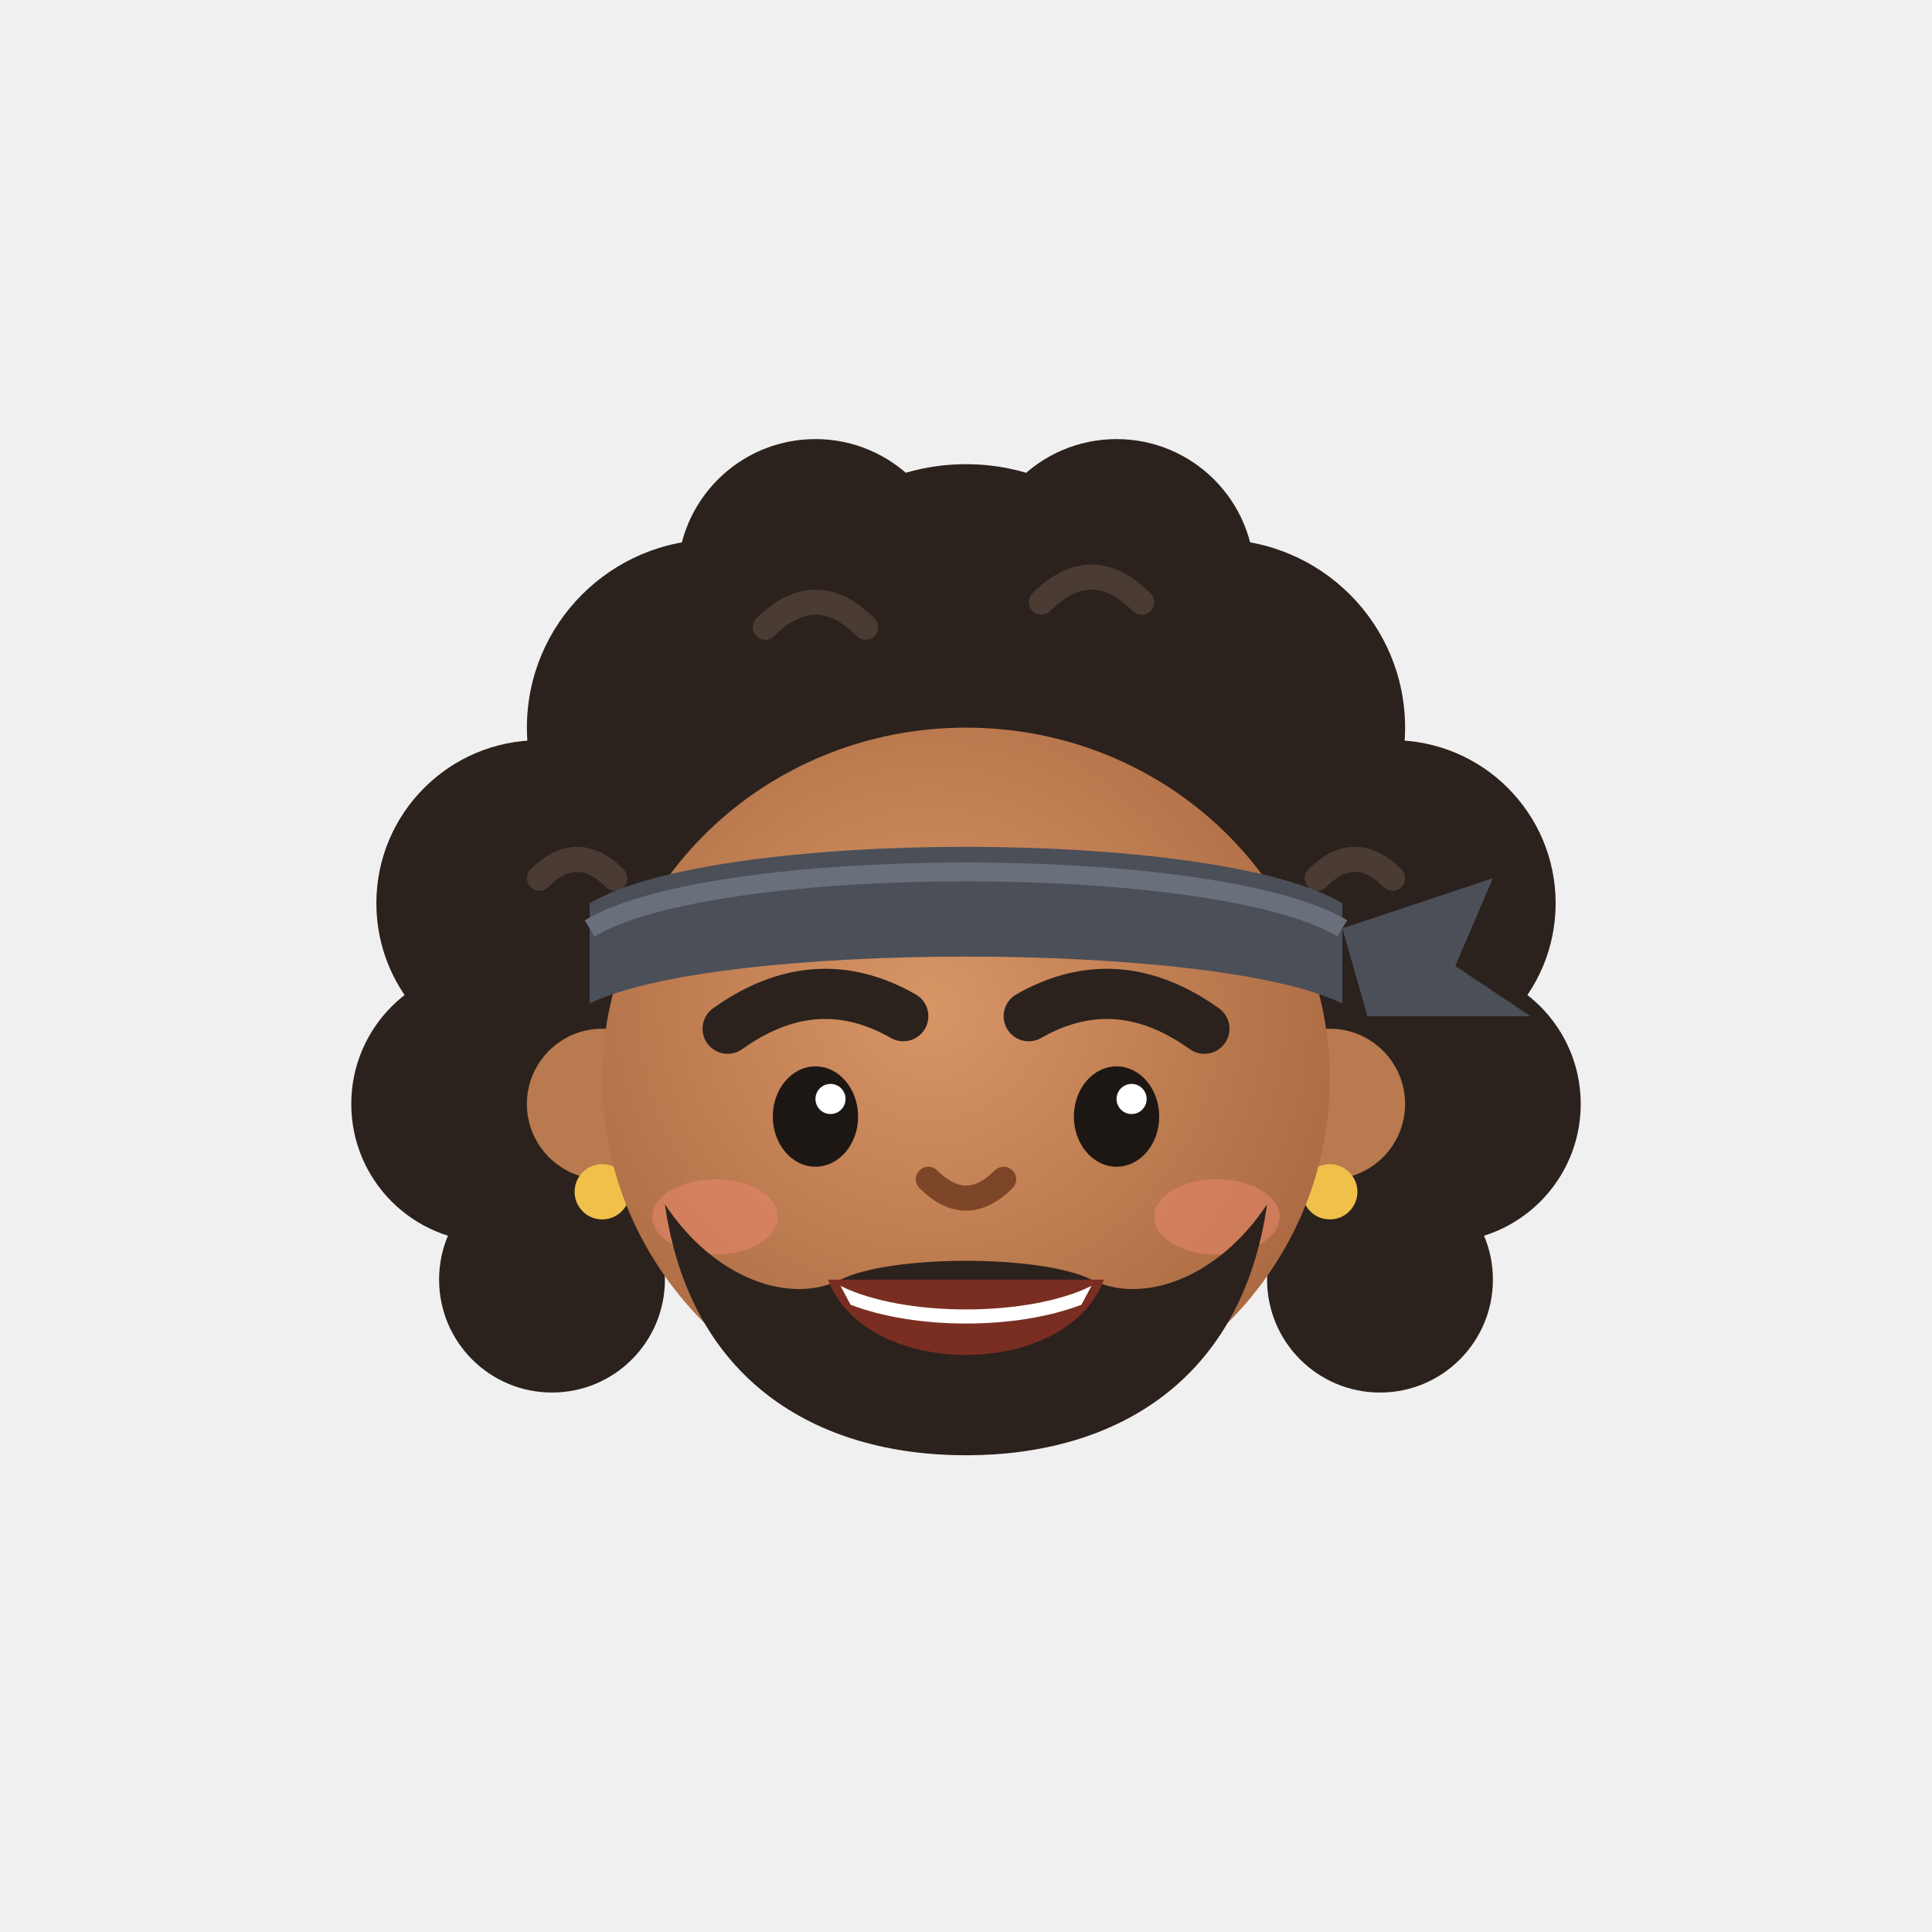
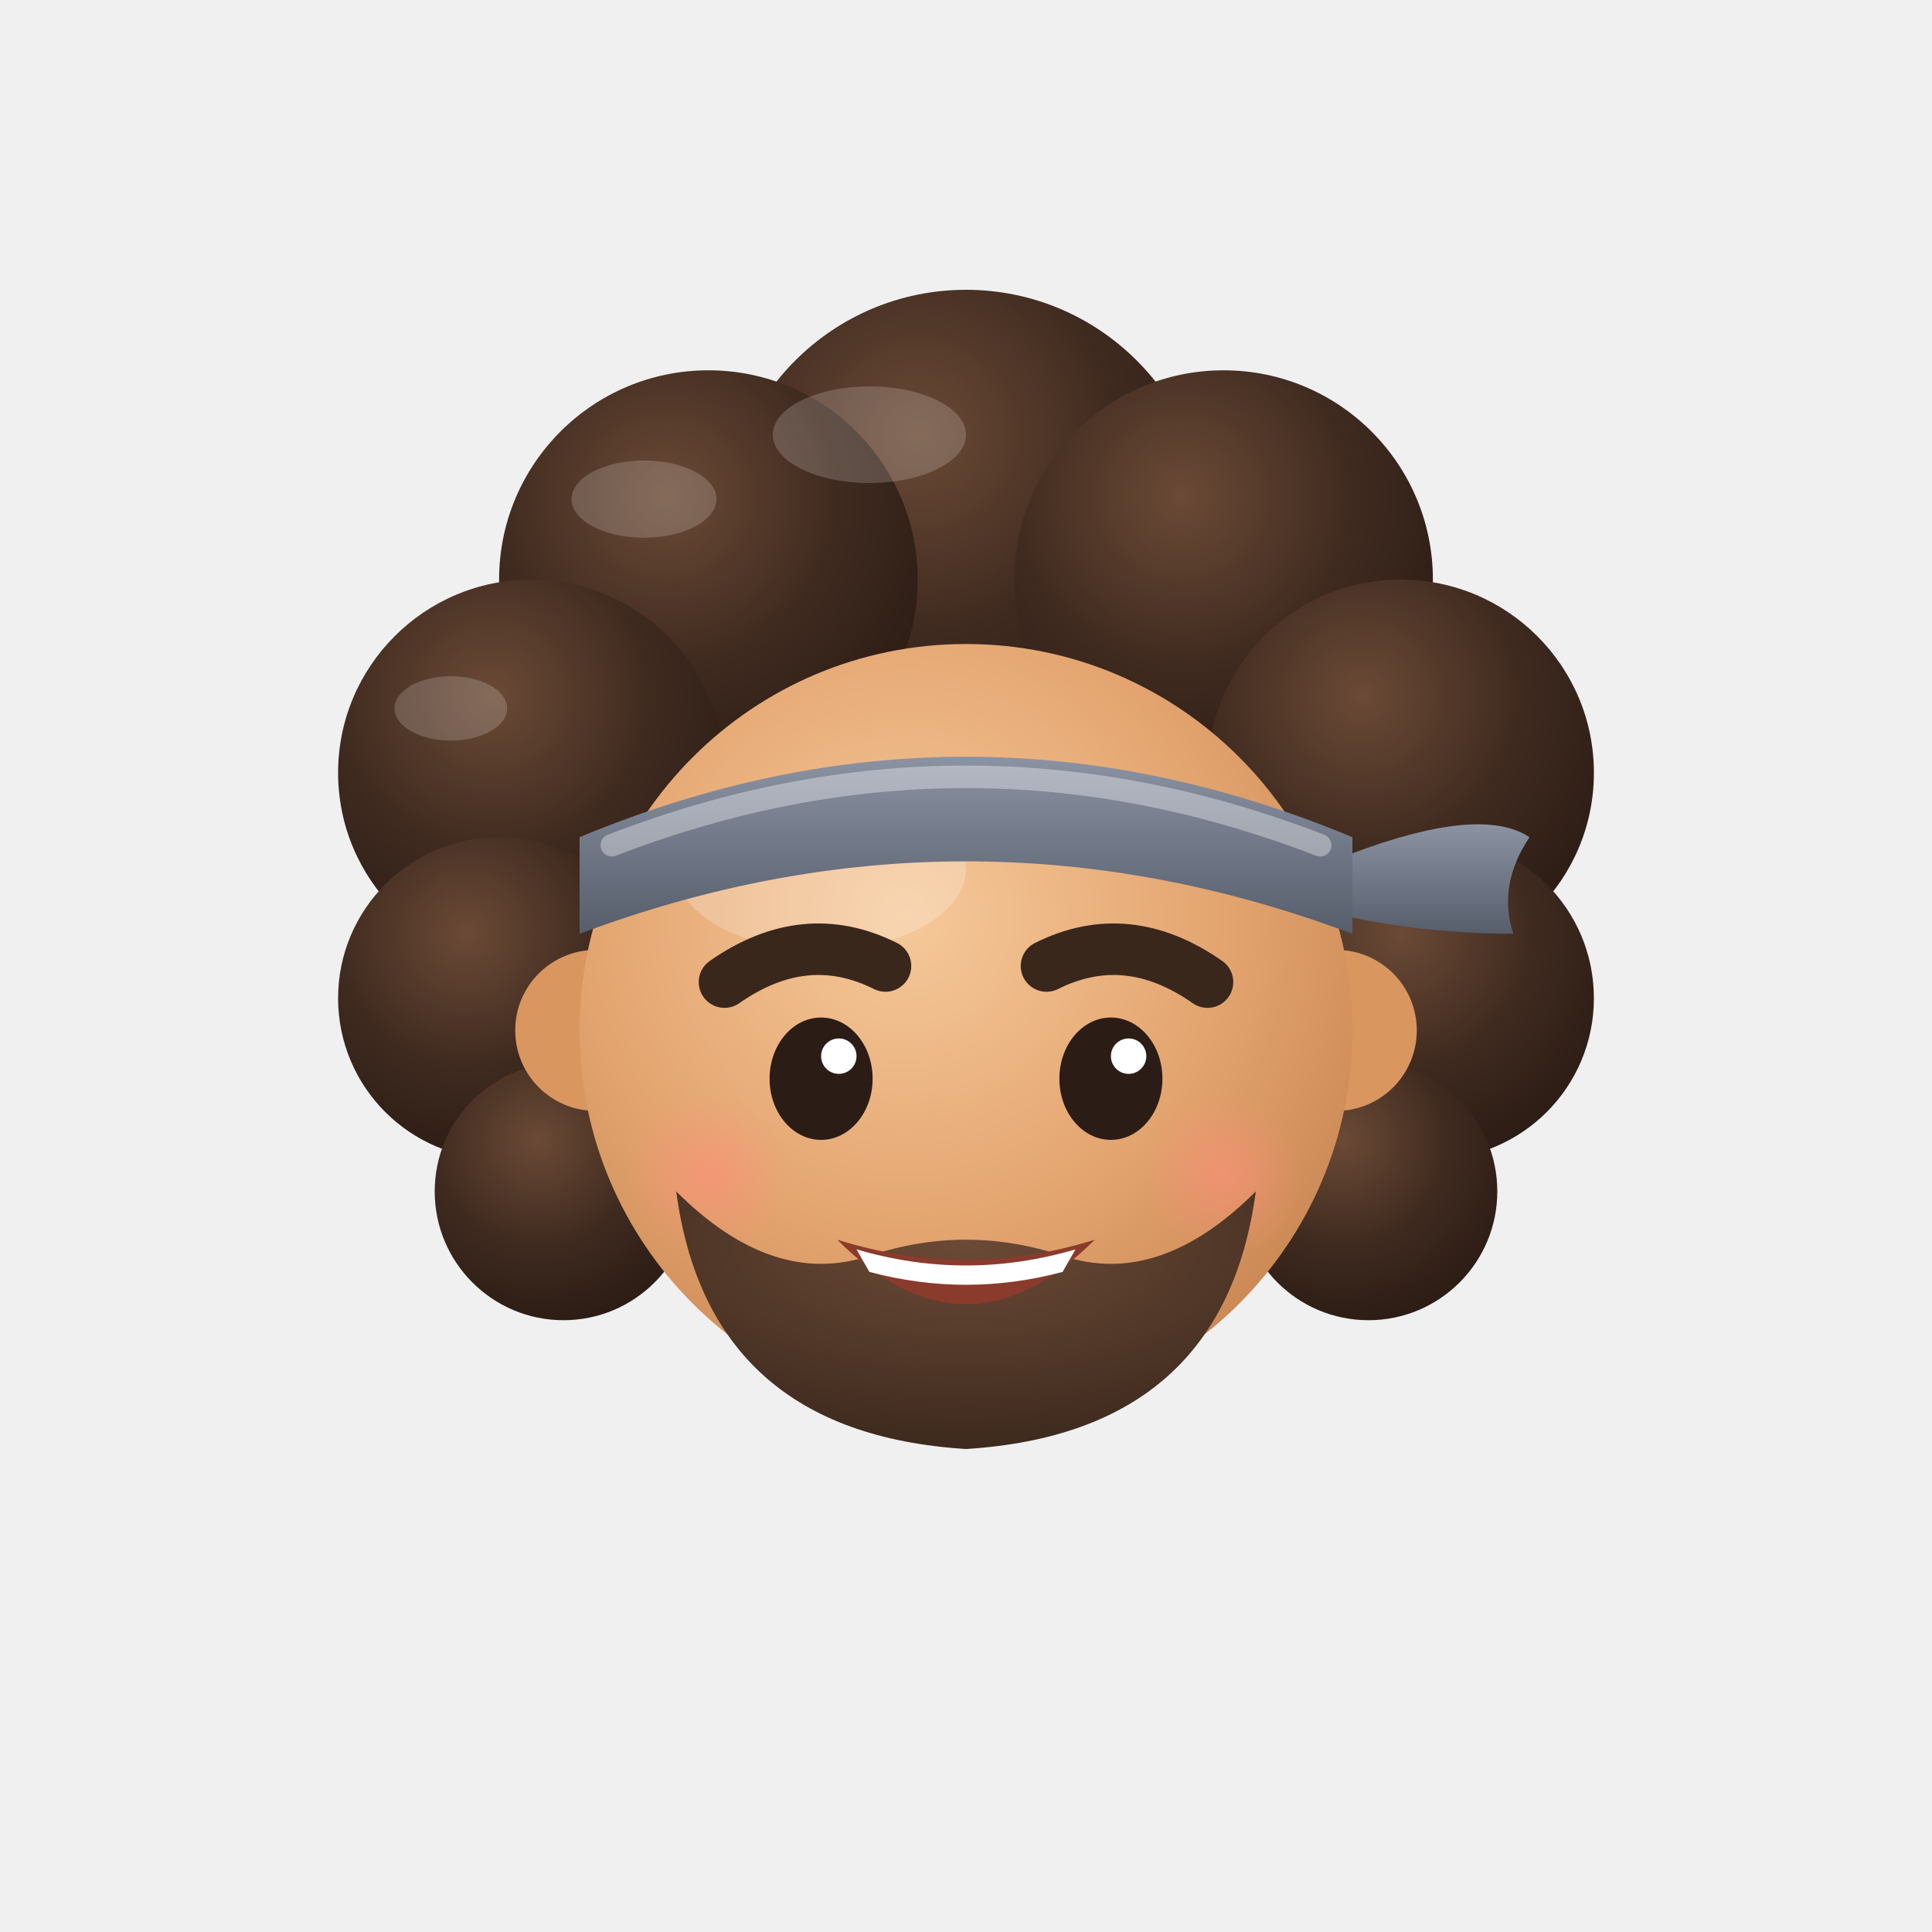
- <svg xmlns="http://www.w3.org/2000/svg" viewBox="-17 -30 154 154">
+ <svg xmlns="http://www.w3.org/2000/svg" viewBox="0 0 120 120">
  <defs>
-     <radialGradient id="skin" cx="45%" cy="40%" r="65%">
-       <stop offset="0" stop-color="#d89566" />
-       <stop offset="1" stop-color="#a8673f" />
+     <radialGradient id="hair" cx="40%" cy="30%" r="75%">
+       <stop offset="0" stop-color="#6b4a36" />
+       <stop offset="0.55" stop-color="#3f2a1f" />
+       <stop offset="1" stop-color="#2a1b14" />
+     </radialGradient>
+     <radialGradient id="face" cx="42%" cy="35%" r="70%">
+       <stop offset="0" stop-color="#f6c99a" />
+       <stop offset="0.6" stop-color="#e3a46f" />
+       <stop offset="1" stop-color="#c98653" />
+     </radialGradient>
+     <linearGradient id="band" x1="0" y1="0" x2="0" y2="1">
+       <stop offset="0" stop-color="#8b93a3" />
+       <stop offset="1" stop-color="#565d6b" />
+     </linearGradient>
+     <radialGradient id="beard" cx="50%" cy="20%" r="85%">
+       <stop offset="0" stop-color="#6b4a36" />
+       <stop offset="1" stop-color="#3a271c" />
+     </radialGradient>
+     <radialGradient id="cheek" cx="50%" cy="50%" r="50%">
+       <stop offset="0" stop-color="#ff8f7a" stop-opacity="0.6" />
+       <stop offset="1" stop-color="#ff8f7a" stop-opacity="0" />
    </radialGradient>
  </defs>
-   <g fill="#2b221d">
-     <circle cx="60" cy="24" r="17" />
-     <circle cx="40" cy="28" r="15" />
-     <circle cx="80" cy="28" r="15" />
-     <circle cx="26" cy="42" r="13" />
-     <circle cx="94" cy="42" r="13" />
-     <circle cx="22" cy="58" r="11" />
-     <circle cx="98" cy="58" r="11" />
-     <circle cx="27" cy="72" r="9" />
-     <circle cx="93" cy="72" r="9" />
-     <circle cx="48" cy="16" r="11" />
-     <circle cx="72" cy="16" r="11" />
+   <g fill="url(#hair)">
+     <circle cx="60" cy="33" r="15" />
+     <circle cx="44" cy="36" r="13" />
+     <circle cx="76" cy="36" r="13" />
+     <circle cx="33" cy="48" r="12" />
+     <circle cx="87" cy="48" r="12" />
+     <circle cx="31" cy="62" r="10" />
+     <circle cx="89" cy="62" r="10" />
+     <circle cx="35" cy="74" r="8" />
+     <circle cx="85" cy="74" r="8" />
  </g>
-   <g fill="none" stroke="#4a3b33" stroke-width="2" stroke-linecap="round">
-     <path d="M44 20 q4 -4 8 0" />
-     <path d="M66 18 q4 -4 8 0" />
-     <path d="M26 40 q3 -3 6 0" />
-     <path d="M88 40 q3 -3 6 0" />
+   <g fill="#ffffff" opacity="0.18">
+     <ellipse cx="54" cy="27" rx="6" ry="3" />
+     <ellipse cx="40" cy="31" rx="4.5" ry="2.4" />
+     <ellipse cx="28" cy="44" rx="3.5" ry="2" />
  </g>
-   <circle cx="31" cy="58" r="6" fill="#b97a4f" />
-   <circle cx="89" cy="58" r="6" fill="#b97a4f" />
-   <circle cx="31" cy="65" r="2.2" fill="#f0c04a" />
-   <circle cx="89" cy="65" r="2.2" fill="#f0c04a" />
-   <ellipse cx="60" cy="56" rx="29" ry="28" fill="url(#skin)" />
-   <path d="M30 42 C40 36 80 36 90 42 L90 50 C80 45 40 45 30 50 Z" fill="#4b4f58" />
-   <path d="M30 44 C40 38 80 38 90 44" fill="none" stroke="#6a707b" stroke-width="1.5" />
-   <path d="M90 44 l12 -4 l-3 7 l6 4 l-13 0 Z" fill="#4b4f58" />
-   <path d="M41 52 q7 -5 14 -1" fill="none" stroke="#2b221d" stroke-width="4" stroke-linecap="round" />
-   <path d="M65 51 q7 -4 14 1" fill="none" stroke="#2b221d" stroke-width="4" stroke-linecap="round" />
-   <ellipse cx="48" cy="59" rx="3.4" ry="4" fill="#1d1714" />
-   <ellipse cx="72" cy="59" rx="3.4" ry="4" fill="#1d1714" />
-   <circle cx="49.2" cy="57.6" r="1.2" fill="#fff" />
-   <circle cx="73.2" cy="57.6" r="1.2" fill="#fff" />
-   <ellipse cx="40" cy="67" rx="5" ry="3" fill="#e9876b" opacity="0.55" />
-   <ellipse cx="80" cy="67" rx="5" ry="3" fill="#e9876b" opacity="0.55" />
-   <path d="M57 64 q3 3 6 0" fill="none" stroke="#7d4628" stroke-width="2" stroke-linecap="round" />
-   <path d="M36 66 C38 80 48 86 60 86 C72 86 82 80 84 66 C80 72 74 74 70 72 C66 70 54 70 50 72 C46 74 40 72 36 66 Z" fill="#2b221d" />
-   <path d="M49 72 C52 80 68 80 71 72 Z" fill="#7a2e22" />
-   <path d="M50 72.5 C55 75 65 75 70 72.5 L69.2 74 C64 76 56 76 50.8 74 Z" fill="#fff" />
+   <circle cx="37" cy="64" r="5" fill="#d9965f" />
+   <circle cx="83" cy="64" r="5" fill="#d9965f" />
+   <circle cx="60" cy="64" r="24" fill="url(#face)" />
+   <ellipse cx="51" cy="54" rx="9" ry="5" fill="#ffffff" opacity="0.22" />
+   <path d="M36 52 Q60 42 84 52 L84 58 Q60 49 36 58 Z" fill="url(#band)" />
+   <path d="M38 52.5 Q60 44 82 52.5" fill="none" stroke="#ffffff" stroke-opacity="0.35" stroke-width="1.4" stroke-linecap="round" />
+   <path d="M84 53 q8 -3 11 -1 q-2 3 -1 6 q-5 0 -10 -1 Z" fill="url(#band)" />
+   <path d="M45 61 q5 -3.5 10 -1" fill="none" stroke="#3a271c" stroke-width="3.2" stroke-linecap="round" />
+   <path d="M65 60 q5 -2.5 10 1" fill="none" stroke="#3a271c" stroke-width="3.2" stroke-linecap="round" />
+   <ellipse cx="51" cy="67" rx="3.2" ry="3.8" fill="#2b1d16" />
+   <ellipse cx="69" cy="67" rx="3.2" ry="3.8" fill="#2b1d16" />
+   <circle cx="52.1" cy="65.6" r="1.1" fill="#fff" />
+   <circle cx="70.1" cy="65.6" r="1.1" fill="#fff" />
+   <circle cx="44" cy="73" r="5" fill="url(#cheek)" />
+   <circle cx="76" cy="73" r="5" fill="url(#cheek)" />
+   <path d="M42 74 Q44 89 60 90 Q76 89 78 74 Q72 80 66 78 Q60 76 54 78 Q48 80 42 74 Z" fill="url(#beard)" />
+   <path d="M52 77 Q60 85 68 77 Q60 79.5 52 77 Z" fill="#8a3b2b" />
+   <path d="M53.2 77.6 Q60 79.6 66.8 77.6 L66 79 Q60 80.6 54 79 Z" fill="#fff" />
</svg>
